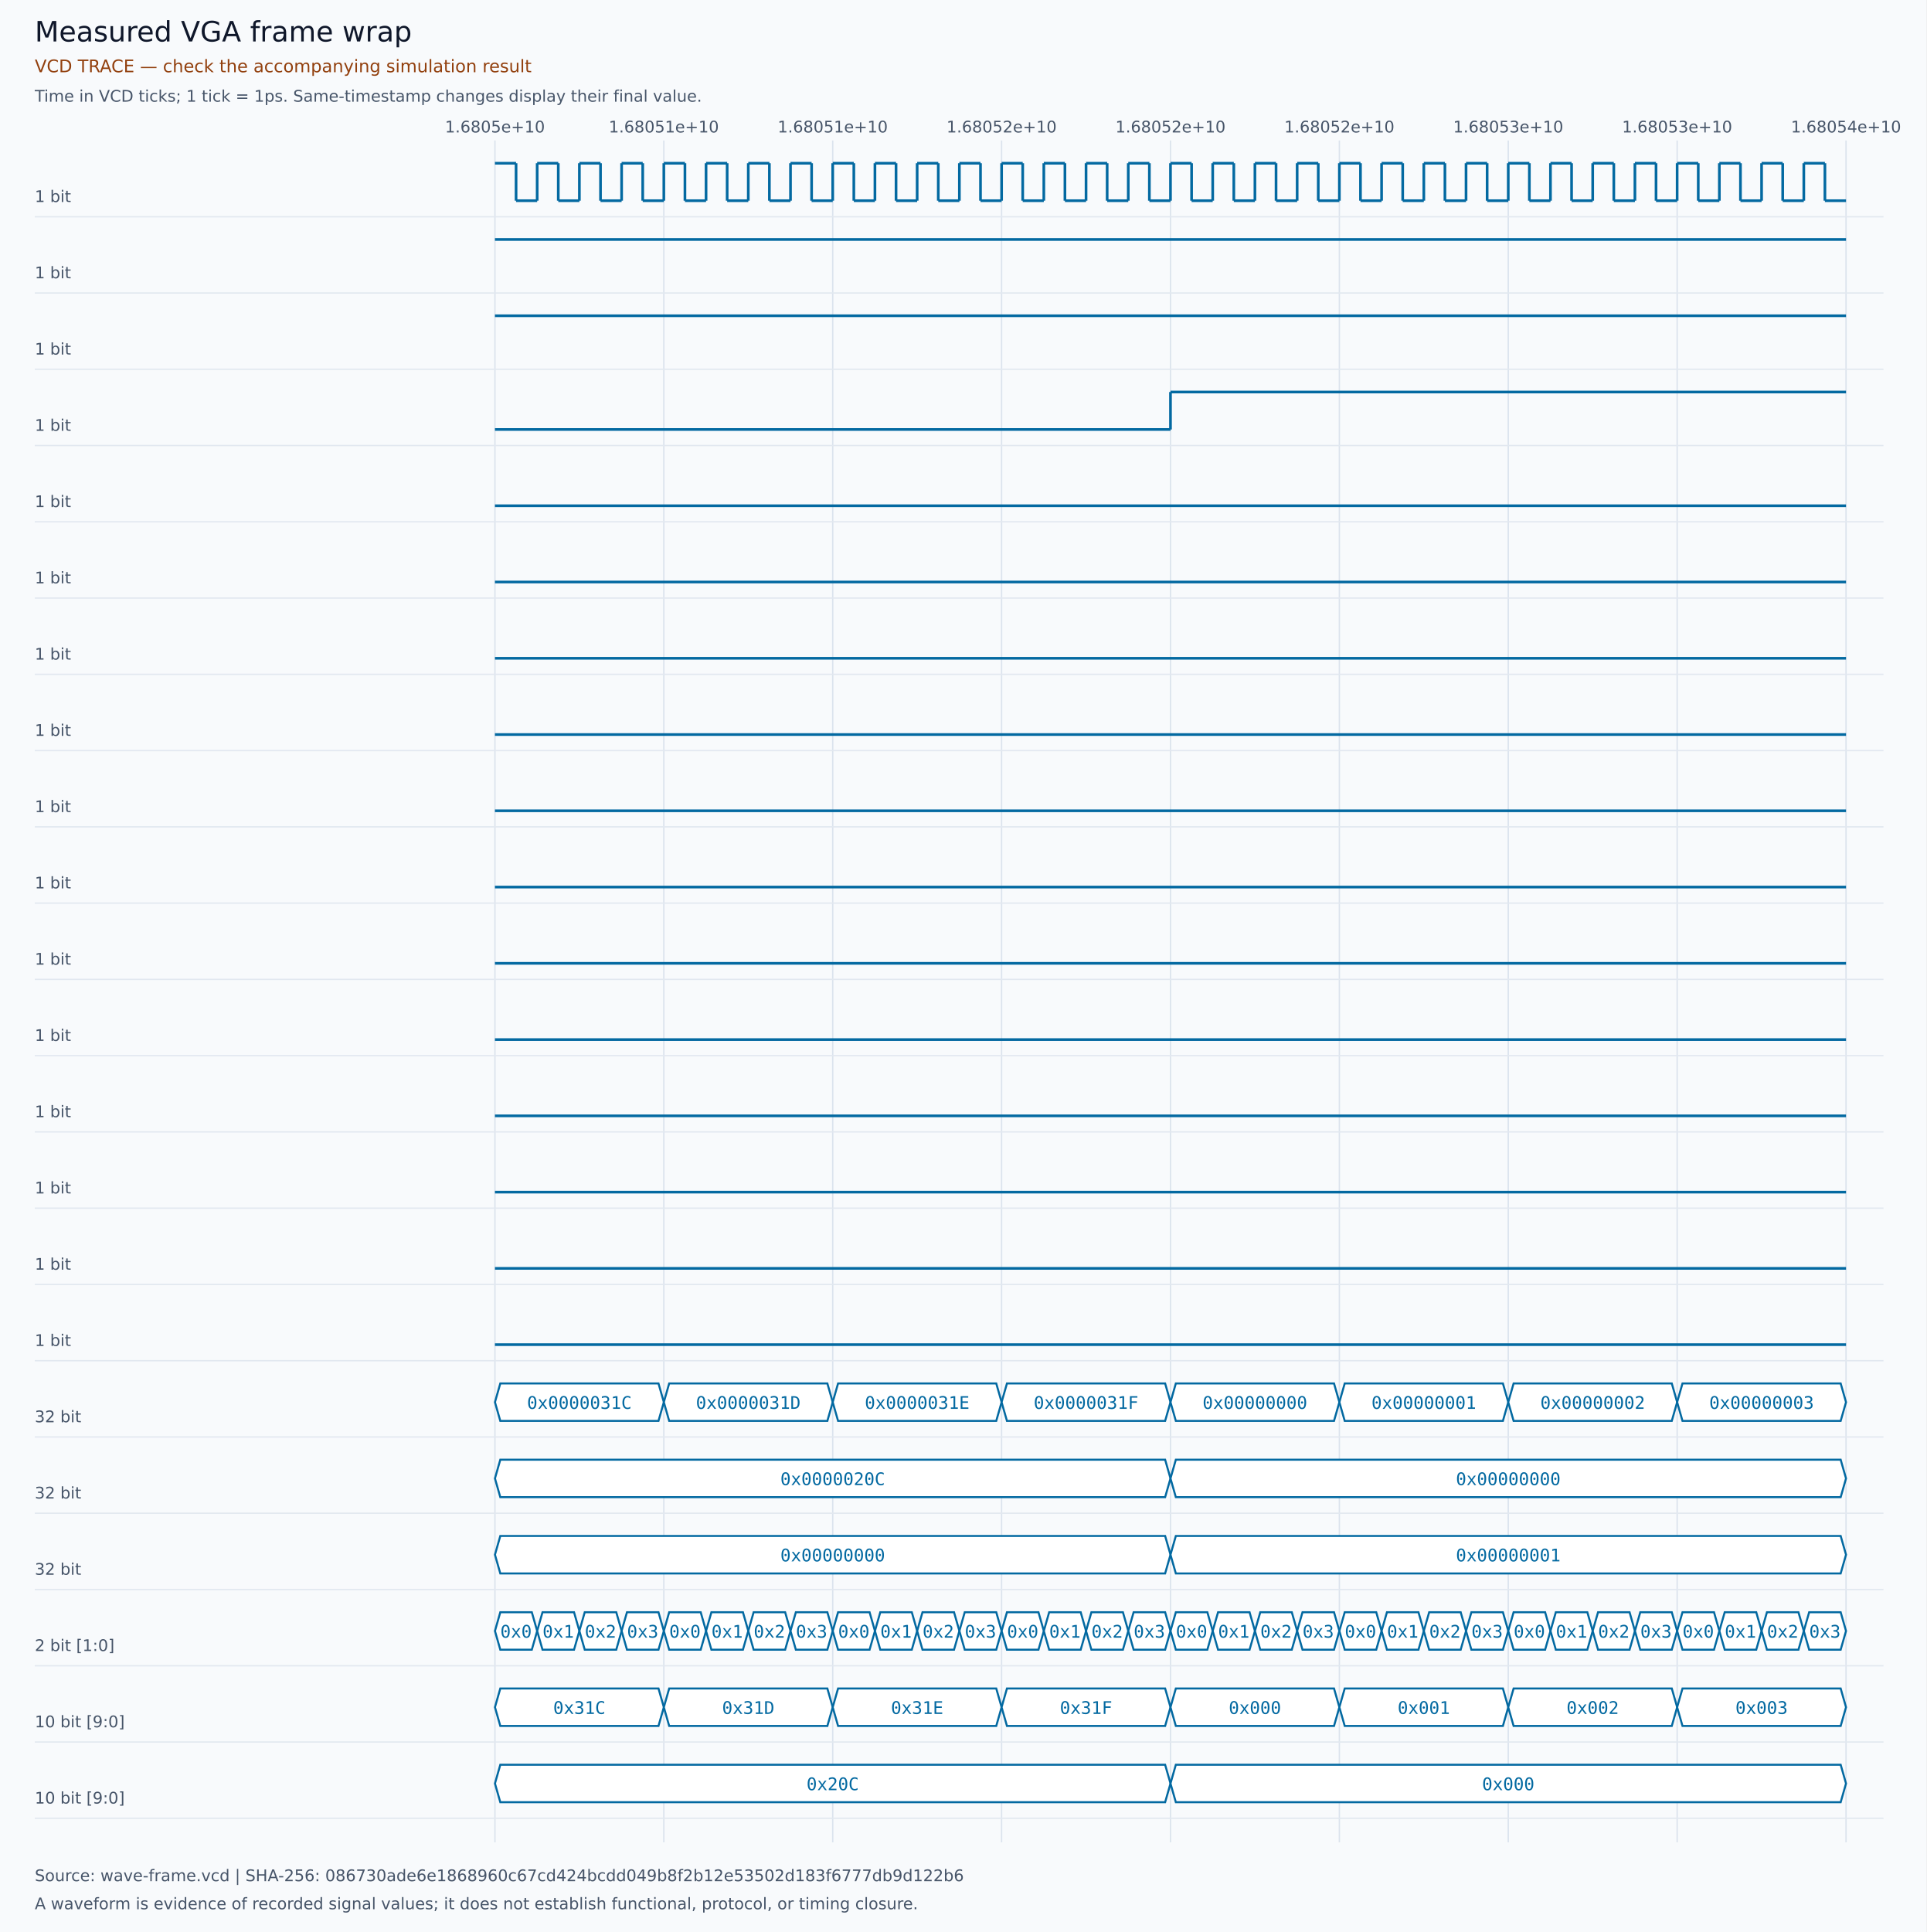
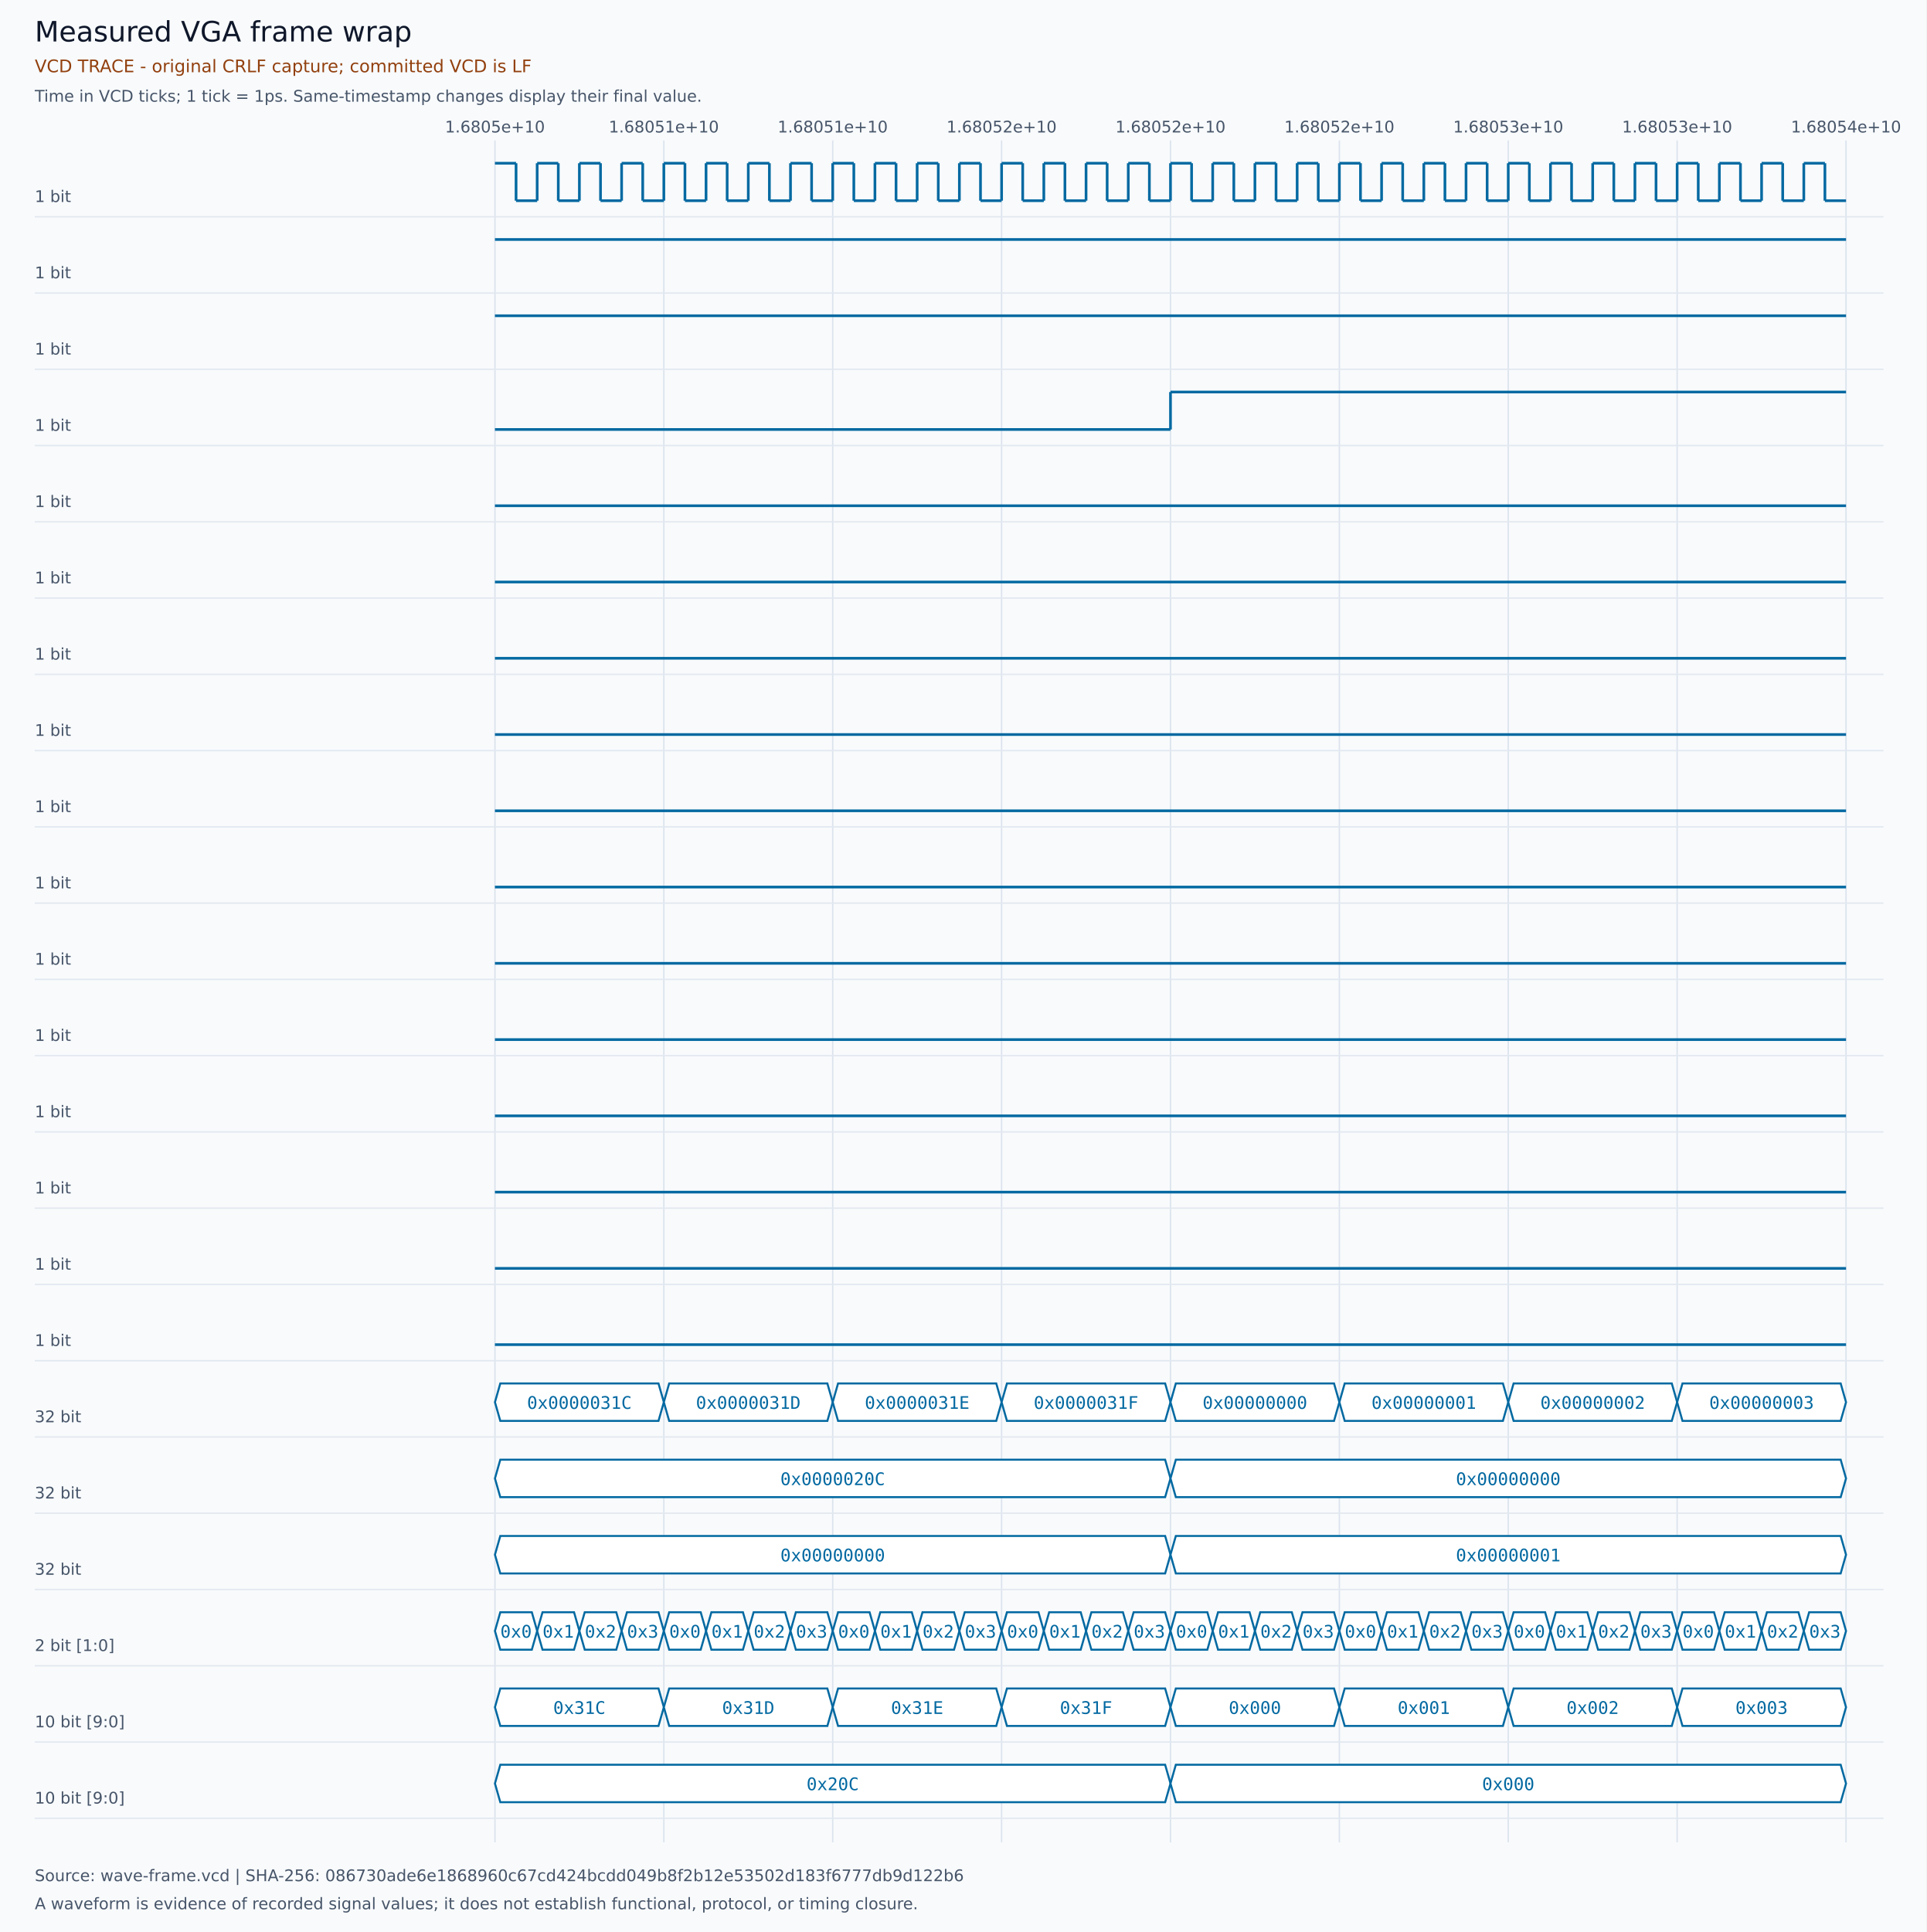
<svg xmlns="http://www.w3.org/2000/svg" width="1440" height="1444" viewBox="0 0 1440 1444">
  <rect width="100%" height="100%" fill="#f8fafc" />
  <style>text{font-family:DejaVu Sans,Arial,sans-serif} .signal{font-family:DejaVu Sans Mono,monospace;font-size:13px} .small{font-size:12px;fill:#475569}</style>
  <text x="26" y="31" font-size="21" fill="#0f172a">Measured VGA frame wrap</text>
-   <text x="26" y="54" font-size="13" fill="#92400e">VCD TRACE — check the accompanying simulation result</text>
+   <text x="26" y="54" font-size="13" fill="#92400e">VCD TRACE - original CRLF capture; committed VCD is LF</text>
  <text x="26" y="76" class="small">Time in VCD ticks; 1 tick = 1ps. Same-timestamp changes display their final value.</text>
  <path d="M370.00,105 V1377" stroke="#dbe3ed" />
  <text x="370.00" y="99" text-anchor="middle" class="small">1.6805e+10</text>
  <path d="M496.25,105 V1377" stroke="#dbe3ed" />
  <text x="496.25" y="99" text-anchor="middle" class="small">1.68051e+10</text>
  <path d="M622.50,105 V1377" stroke="#dbe3ed" />
  <text x="622.50" y="99" text-anchor="middle" class="small">1.68051e+10</text>
  <path d="M748.75,105 V1377" stroke="#dbe3ed" />
  <text x="748.75" y="99" text-anchor="middle" class="small">1.68052e+10</text>
  <path d="M875.00,105 V1377" stroke="#dbe3ed" />
  <text x="875.00" y="99" text-anchor="middle" class="small">1.68052e+10</text>
  <path d="M1001.25,105 V1377" stroke="#dbe3ed" />
  <text x="1001.25" y="99" text-anchor="middle" class="small">1.68052e+10</text>
  <path d="M1127.50,105 V1377" stroke="#dbe3ed" />
  <text x="1127.50" y="99" text-anchor="middle" class="small">1.68053e+10</text>
  <path d="M1253.75,105 V1377" stroke="#dbe3ed" />
  <text x="1253.75" y="99" text-anchor="middle" class="small">1.68053e+10</text>
  <path d="M1380.00,105 V1377" stroke="#dbe3ed" />
  <text x="1380.00" y="99" text-anchor="middle" class="small">1.68054e+10</text>
  <text x="26" y="135" class="signal" />
  <text x="26" y="151" class="small">1 bit</text>
  <path d="M370.00,122 H385.78" stroke="#0369a1" stroke-width="2" />
  <path d="M385.78,122 V150" stroke="#0369a1" stroke-width="2" />
  <path d="M385.78,150 H401.56" stroke="#0369a1" stroke-width="2" />
  <path d="M401.56,150 V122" stroke="#0369a1" stroke-width="2" />
  <path d="M401.56,122 H417.34" stroke="#0369a1" stroke-width="2" />
  <path d="M417.34,122 V150" stroke="#0369a1" stroke-width="2" />
  <path d="M417.34,150 H433.12" stroke="#0369a1" stroke-width="2" />
  <path d="M433.12,150 V122" stroke="#0369a1" stroke-width="2" />
  <path d="M433.12,122 H448.91" stroke="#0369a1" stroke-width="2" />
  <path d="M448.91,122 V150" stroke="#0369a1" stroke-width="2" />
  <path d="M448.91,150 H464.69" stroke="#0369a1" stroke-width="2" />
  <path d="M464.69,150 V122" stroke="#0369a1" stroke-width="2" />
  <path d="M464.69,122 H480.47" stroke="#0369a1" stroke-width="2" />
  <path d="M480.47,122 V150" stroke="#0369a1" stroke-width="2" />
  <path d="M480.47,150 H496.25" stroke="#0369a1" stroke-width="2" />
  <path d="M496.25,150 V122" stroke="#0369a1" stroke-width="2" />
  <path d="M496.25,122 H512.03" stroke="#0369a1" stroke-width="2" />
  <path d="M512.03,122 V150" stroke="#0369a1" stroke-width="2" />
  <path d="M512.03,150 H527.81" stroke="#0369a1" stroke-width="2" />
  <path d="M527.81,150 V122" stroke="#0369a1" stroke-width="2" />
  <path d="M527.81,122 H543.59" stroke="#0369a1" stroke-width="2" />
  <path d="M543.59,122 V150" stroke="#0369a1" stroke-width="2" />
  <path d="M543.59,150 H559.38" stroke="#0369a1" stroke-width="2" />
  <path d="M559.38,150 V122" stroke="#0369a1" stroke-width="2" />
  <path d="M559.38,122 H575.16" stroke="#0369a1" stroke-width="2" />
  <path d="M575.16,122 V150" stroke="#0369a1" stroke-width="2" />
  <path d="M575.16,150 H590.94" stroke="#0369a1" stroke-width="2" />
  <path d="M590.94,150 V122" stroke="#0369a1" stroke-width="2" />
  <path d="M590.94,122 H606.72" stroke="#0369a1" stroke-width="2" />
  <path d="M606.72,122 V150" stroke="#0369a1" stroke-width="2" />
  <path d="M606.72,150 H622.50" stroke="#0369a1" stroke-width="2" />
  <path d="M622.50,150 V122" stroke="#0369a1" stroke-width="2" />
  <path d="M622.50,122 H638.28" stroke="#0369a1" stroke-width="2" />
  <path d="M638.28,122 V150" stroke="#0369a1" stroke-width="2" />
  <path d="M638.28,150 H654.06" stroke="#0369a1" stroke-width="2" />
  <path d="M654.06,150 V122" stroke="#0369a1" stroke-width="2" />
  <path d="M654.06,122 H669.84" stroke="#0369a1" stroke-width="2" />
  <path d="M669.84,122 V150" stroke="#0369a1" stroke-width="2" />
  <path d="M669.84,150 H685.62" stroke="#0369a1" stroke-width="2" />
  <path d="M685.62,150 V122" stroke="#0369a1" stroke-width="2" />
  <path d="M685.62,122 H701.41" stroke="#0369a1" stroke-width="2" />
  <path d="M701.41,122 V150" stroke="#0369a1" stroke-width="2" />
  <path d="M701.41,150 H717.19" stroke="#0369a1" stroke-width="2" />
  <path d="M717.19,150 V122" stroke="#0369a1" stroke-width="2" />
  <path d="M717.19,122 H732.97" stroke="#0369a1" stroke-width="2" />
  <path d="M732.97,122 V150" stroke="#0369a1" stroke-width="2" />
  <path d="M732.97,150 H748.75" stroke="#0369a1" stroke-width="2" />
  <path d="M748.75,150 V122" stroke="#0369a1" stroke-width="2" />
  <path d="M748.75,122 H764.53" stroke="#0369a1" stroke-width="2" />
  <path d="M764.53,122 V150" stroke="#0369a1" stroke-width="2" />
  <path d="M764.53,150 H780.31" stroke="#0369a1" stroke-width="2" />
  <path d="M780.31,150 V122" stroke="#0369a1" stroke-width="2" />
  <path d="M780.31,122 H796.09" stroke="#0369a1" stroke-width="2" />
  <path d="M796.09,122 V150" stroke="#0369a1" stroke-width="2" />
  <path d="M796.09,150 H811.88" stroke="#0369a1" stroke-width="2" />
  <path d="M811.88,150 V122" stroke="#0369a1" stroke-width="2" />
  <path d="M811.88,122 H827.66" stroke="#0369a1" stroke-width="2" />
  <path d="M827.66,122 V150" stroke="#0369a1" stroke-width="2" />
  <path d="M827.66,150 H843.44" stroke="#0369a1" stroke-width="2" />
  <path d="M843.44,150 V122" stroke="#0369a1" stroke-width="2" />
  <path d="M843.44,122 H859.22" stroke="#0369a1" stroke-width="2" />
  <path d="M859.22,122 V150" stroke="#0369a1" stroke-width="2" />
  <path d="M859.22,150 H875.00" stroke="#0369a1" stroke-width="2" />
  <path d="M875.00,150 V122" stroke="#0369a1" stroke-width="2" />
  <path d="M875.00,122 H890.78" stroke="#0369a1" stroke-width="2" />
  <path d="M890.78,122 V150" stroke="#0369a1" stroke-width="2" />
  <path d="M890.78,150 H906.56" stroke="#0369a1" stroke-width="2" />
  <path d="M906.56,150 V122" stroke="#0369a1" stroke-width="2" />
  <path d="M906.56,122 H922.34" stroke="#0369a1" stroke-width="2" />
  <path d="M922.34,122 V150" stroke="#0369a1" stroke-width="2" />
  <path d="M922.34,150 H938.12" stroke="#0369a1" stroke-width="2" />
  <path d="M938.12,150 V122" stroke="#0369a1" stroke-width="2" />
  <path d="M938.12,122 H953.91" stroke="#0369a1" stroke-width="2" />
  <path d="M953.91,122 V150" stroke="#0369a1" stroke-width="2" />
  <path d="M953.91,150 H969.69" stroke="#0369a1" stroke-width="2" />
  <path d="M969.69,150 V122" stroke="#0369a1" stroke-width="2" />
  <path d="M969.69,122 H985.47" stroke="#0369a1" stroke-width="2" />
  <path d="M985.47,122 V150" stroke="#0369a1" stroke-width="2" />
  <path d="M985.47,150 H1001.25" stroke="#0369a1" stroke-width="2" />
  <path d="M1001.25,150 V122" stroke="#0369a1" stroke-width="2" />
  <path d="M1001.25,122 H1017.03" stroke="#0369a1" stroke-width="2" />
  <path d="M1017.03,122 V150" stroke="#0369a1" stroke-width="2" />
  <path d="M1017.03,150 H1032.81" stroke="#0369a1" stroke-width="2" />
  <path d="M1032.81,150 V122" stroke="#0369a1" stroke-width="2" />
  <path d="M1032.81,122 H1048.59" stroke="#0369a1" stroke-width="2" />
  <path d="M1048.59,122 V150" stroke="#0369a1" stroke-width="2" />
  <path d="M1048.59,150 H1064.38" stroke="#0369a1" stroke-width="2" />
  <path d="M1064.38,150 V122" stroke="#0369a1" stroke-width="2" />
  <path d="M1064.38,122 H1080.16" stroke="#0369a1" stroke-width="2" />
  <path d="M1080.16,122 V150" stroke="#0369a1" stroke-width="2" />
  <path d="M1080.16,150 H1095.94" stroke="#0369a1" stroke-width="2" />
  <path d="M1095.94,150 V122" stroke="#0369a1" stroke-width="2" />
  <path d="M1095.94,122 H1111.72" stroke="#0369a1" stroke-width="2" />
  <path d="M1111.72,122 V150" stroke="#0369a1" stroke-width="2" />
  <path d="M1111.72,150 H1127.50" stroke="#0369a1" stroke-width="2" />
  <path d="M1127.50,150 V122" stroke="#0369a1" stroke-width="2" />
  <path d="M1127.50,122 H1143.28" stroke="#0369a1" stroke-width="2" />
  <path d="M1143.28,122 V150" stroke="#0369a1" stroke-width="2" />
  <path d="M1143.28,150 H1159.06" stroke="#0369a1" stroke-width="2" />
  <path d="M1159.06,150 V122" stroke="#0369a1" stroke-width="2" />
  <path d="M1159.06,122 H1174.84" stroke="#0369a1" stroke-width="2" />
  <path d="M1174.84,122 V150" stroke="#0369a1" stroke-width="2" />
  <path d="M1174.84,150 H1190.62" stroke="#0369a1" stroke-width="2" />
  <path d="M1190.62,150 V122" stroke="#0369a1" stroke-width="2" />
  <path d="M1190.62,122 H1206.41" stroke="#0369a1" stroke-width="2" />
  <path d="M1206.41,122 V150" stroke="#0369a1" stroke-width="2" />
  <path d="M1206.41,150 H1222.19" stroke="#0369a1" stroke-width="2" />
  <path d="M1222.19,150 V122" stroke="#0369a1" stroke-width="2" />
  <path d="M1222.19,122 H1237.97" stroke="#0369a1" stroke-width="2" />
  <path d="M1237.97,122 V150" stroke="#0369a1" stroke-width="2" />
  <path d="M1237.97,150 H1253.75" stroke="#0369a1" stroke-width="2" />
  <path d="M1253.75,150 V122" stroke="#0369a1" stroke-width="2" />
  <path d="M1253.75,122 H1269.53" stroke="#0369a1" stroke-width="2" />
  <path d="M1269.53,122 V150" stroke="#0369a1" stroke-width="2" />
  <path d="M1269.53,150 H1285.31" stroke="#0369a1" stroke-width="2" />
  <path d="M1285.31,150 V122" stroke="#0369a1" stroke-width="2" />
  <path d="M1285.31,122 H1301.09" stroke="#0369a1" stroke-width="2" />
  <path d="M1301.09,122 V150" stroke="#0369a1" stroke-width="2" />
  <path d="M1301.09,150 H1316.88" stroke="#0369a1" stroke-width="2" />
  <path d="M1316.88,150 V122" stroke="#0369a1" stroke-width="2" />
  <path d="M1316.88,122 H1332.66" stroke="#0369a1" stroke-width="2" />
  <path d="M1332.66,122 V150" stroke="#0369a1" stroke-width="2" />
  <path d="M1332.66,150 H1348.44" stroke="#0369a1" stroke-width="2" />
  <path d="M1348.44,150 V122" stroke="#0369a1" stroke-width="2" />
  <path d="M1348.44,122 H1364.22" stroke="#0369a1" stroke-width="2" />
  <path d="M1364.22,122 V150" stroke="#0369a1" stroke-width="2" />
  <path d="M1364.22,150 H1380.00" stroke="#0369a1" stroke-width="2" />
  <path d="M26,162 H1408" stroke="#e2e8f0" />
  <text x="26" y="192" class="signal" />
  <text x="26" y="208" class="small">1 bit</text>
  <path d="M370.00,179 H1380.00" stroke="#0369a1" stroke-width="2" />
  <path d="M26,219 H1408" stroke="#e2e8f0" />
  <text x="26" y="249" class="signal" />
  <text x="26" y="265" class="small">1 bit</text>
  <path d="M370.00,236 H1380.00" stroke="#0369a1" stroke-width="2" />
  <path d="M26,276 H1408" stroke="#e2e8f0" />
  <text x="26" y="306" class="signal" />
  <text x="26" y="322" class="small">1 bit</text>
  <path d="M370.00,321 H875.00" stroke="#0369a1" stroke-width="2" />
  <path d="M875.00,321 V293" stroke="#0369a1" stroke-width="2" />
  <path d="M875.00,293 H1380.00" stroke="#0369a1" stroke-width="2" />
  <path d="M26,333 H1408" stroke="#e2e8f0" />
  <text x="26" y="363" class="signal" />
  <text x="26" y="379" class="small">1 bit</text>
  <path d="M370.00,378 H1380.00" stroke="#0369a1" stroke-width="2" />
  <path d="M26,390 H1408" stroke="#e2e8f0" />
  <text x="26" y="420" class="signal" />
  <text x="26" y="436" class="small">1 bit</text>
  <path d="M370.00,435 H1380.00" stroke="#0369a1" stroke-width="2" />
  <path d="M26,447 H1408" stroke="#e2e8f0" />
  <text x="26" y="477" class="signal" />
  <text x="26" y="493" class="small">1 bit</text>
  <path d="M370.00,492 H1380.00" stroke="#0369a1" stroke-width="2" />
  <path d="M26,504 H1408" stroke="#e2e8f0" />
  <text x="26" y="534" class="signal" />
  <text x="26" y="550" class="small">1 bit</text>
  <path d="M370.00,549 H1380.00" stroke="#0369a1" stroke-width="2" />
  <path d="M26,561 H1408" stroke="#e2e8f0" />
  <text x="26" y="591" class="signal" />
  <text x="26" y="607" class="small">1 bit</text>
  <path d="M370.00,606 H1380.00" stroke="#0369a1" stroke-width="2" />
  <path d="M26,618 H1408" stroke="#e2e8f0" />
  <text x="26" y="648" class="signal" />
  <text x="26" y="664" class="small">1 bit</text>
  <path d="M370.00,663 H1380.00" stroke="#0369a1" stroke-width="2" />
  <path d="M26,675 H1408" stroke="#e2e8f0" />
  <text x="26" y="705" class="signal" />
  <text x="26" y="721" class="small">1 bit</text>
  <path d="M370.00,720 H1380.00" stroke="#0369a1" stroke-width="2" />
  <path d="M26,732 H1408" stroke="#e2e8f0" />
  <text x="26" y="762" class="signal" />
  <text x="26" y="778" class="small">1 bit</text>
  <path d="M370.00,777 H1380.00" stroke="#0369a1" stroke-width="2" />
  <path d="M26,789 H1408" stroke="#e2e8f0" />
  <text x="26" y="819" class="signal" />
  <text x="26" y="835" class="small">1 bit</text>
  <path d="M370.00,834 H1380.00" stroke="#0369a1" stroke-width="2" />
  <path d="M26,846 H1408" stroke="#e2e8f0" />
  <text x="26" y="876" class="signal" />
  <text x="26" y="892" class="small">1 bit</text>
  <path d="M370.00,891 H1380.00" stroke="#0369a1" stroke-width="2" />
  <path d="M26,903 H1408" stroke="#e2e8f0" />
  <text x="26" y="933" class="signal" />
  <text x="26" y="949" class="small">1 bit</text>
  <path d="M370.00,948 H1380.00" stroke="#0369a1" stroke-width="2" />
  <path d="M26,960 H1408" stroke="#e2e8f0" />
  <text x="26" y="990" class="signal" />
  <text x="26" y="1006" class="small">1 bit</text>
  <path d="M370.00,1005 H1380.00" stroke="#0369a1" stroke-width="2" />
  <path d="M26,1017 H1408" stroke="#e2e8f0" />
  <text x="26" y="1047" class="signal" />
  <text x="26" y="1063" class="small">32 bit</text>
  <polygon points="370.00,1048 374.00,1034 492.25,1034 496.25,1048 492.25,1062 374.00,1062" fill="#fff" stroke="#0369a1" stroke-width="1.5" />
  <text x="433.12" y="1053" text-anchor="middle" class="signal" fill="#0369a1">0x0000031C</text>
  <polygon points="496.25,1048 500.25,1034 618.50,1034 622.50,1048 618.50,1062 500.25,1062" fill="#fff" stroke="#0369a1" stroke-width="1.5" />
  <text x="559.38" y="1053" text-anchor="middle" class="signal" fill="#0369a1">0x0000031D</text>
  <polygon points="622.50,1048 626.50,1034 744.75,1034 748.75,1048 744.75,1062 626.50,1062" fill="#fff" stroke="#0369a1" stroke-width="1.5" />
  <text x="685.62" y="1053" text-anchor="middle" class="signal" fill="#0369a1">0x0000031E</text>
  <polygon points="748.75,1048 752.75,1034 871.00,1034 875.00,1048 871.00,1062 752.75,1062" fill="#fff" stroke="#0369a1" stroke-width="1.5" />
  <text x="811.88" y="1053" text-anchor="middle" class="signal" fill="#0369a1">0x0000031F</text>
  <polygon points="875.00,1048 879.00,1034 997.25,1034 1001.25,1048 997.25,1062 879.00,1062" fill="#fff" stroke="#0369a1" stroke-width="1.5" />
  <text x="938.12" y="1053" text-anchor="middle" class="signal" fill="#0369a1">0x00000000</text>
  <polygon points="1001.25,1048 1005.25,1034 1123.50,1034 1127.50,1048 1123.50,1062 1005.25,1062" fill="#fff" stroke="#0369a1" stroke-width="1.5" />
  <text x="1064.38" y="1053" text-anchor="middle" class="signal" fill="#0369a1">0x00000001</text>
  <polygon points="1127.50,1048 1131.50,1034 1249.75,1034 1253.75,1048 1249.75,1062 1131.50,1062" fill="#fff" stroke="#0369a1" stroke-width="1.5" />
  <text x="1190.62" y="1053" text-anchor="middle" class="signal" fill="#0369a1">0x00000002</text>
  <polygon points="1253.75,1048 1257.75,1034 1376.00,1034 1380.00,1048 1376.00,1062 1257.75,1062" fill="#fff" stroke="#0369a1" stroke-width="1.5" />
  <text x="1316.88" y="1053" text-anchor="middle" class="signal" fill="#0369a1">0x00000003</text>
  <path d="M26,1074 H1408" stroke="#e2e8f0" />
  <text x="26" y="1104" class="signal" />
  <text x="26" y="1120" class="small">32 bit</text>
  <polygon points="370.00,1105 374.00,1091 871.00,1091 875.00,1105 871.00,1119 374.00,1119" fill="#fff" stroke="#0369a1" stroke-width="1.5" />
  <text x="622.50" y="1110" text-anchor="middle" class="signal" fill="#0369a1">0x0000020C</text>
  <polygon points="875.00,1105 879.00,1091 1376.00,1091 1380.00,1105 1376.00,1119 879.00,1119" fill="#fff" stroke="#0369a1" stroke-width="1.5" />
  <text x="1127.50" y="1110" text-anchor="middle" class="signal" fill="#0369a1">0x00000000</text>
  <path d="M26,1131 H1408" stroke="#e2e8f0" />
  <text x="26" y="1161" class="signal" />
  <text x="26" y="1177" class="small">32 bit</text>
  <polygon points="370.00,1162 374.00,1148 871.00,1148 875.00,1162 871.00,1176 374.00,1176" fill="#fff" stroke="#0369a1" stroke-width="1.5" />
  <text x="622.50" y="1167" text-anchor="middle" class="signal" fill="#0369a1">0x00000000</text>
  <polygon points="875.00,1162 879.00,1148 1376.00,1148 1380.00,1162 1376.00,1176 879.00,1176" fill="#fff" stroke="#0369a1" stroke-width="1.5" />
  <text x="1127.50" y="1167" text-anchor="middle" class="signal" fill="#0369a1">0x00000001</text>
  <path d="M26,1188 H1408" stroke="#e2e8f0" />
  <text x="26" y="1218" class="signal" />
  <text x="26" y="1234" class="small">2 bit [1:0]</text>
  <polygon points="370.00,1219 374.00,1205 397.56,1205 401.56,1219 397.56,1233 374.00,1233" fill="#fff" stroke="#0369a1" stroke-width="1.5" />
  <text x="385.78" y="1224" text-anchor="middle" class="signal" fill="#0369a1">0x0</text>
  <polygon points="401.56,1219 405.56,1205 429.12,1205 433.12,1219 429.12,1233 405.56,1233" fill="#fff" stroke="#0369a1" stroke-width="1.5" />
  <text x="417.34" y="1224" text-anchor="middle" class="signal" fill="#0369a1">0x1</text>
  <polygon points="433.12,1219 437.12,1205 460.69,1205 464.69,1219 460.69,1233 437.12,1233" fill="#fff" stroke="#0369a1" stroke-width="1.5" />
  <text x="448.91" y="1224" text-anchor="middle" class="signal" fill="#0369a1">0x2</text>
  <polygon points="464.69,1219 468.69,1205 492.25,1205 496.25,1219 492.25,1233 468.69,1233" fill="#fff" stroke="#0369a1" stroke-width="1.5" />
  <text x="480.47" y="1224" text-anchor="middle" class="signal" fill="#0369a1">0x3</text>
  <polygon points="496.25,1219 500.25,1205 523.81,1205 527.81,1219 523.81,1233 500.25,1233" fill="#fff" stroke="#0369a1" stroke-width="1.5" />
  <text x="512.03" y="1224" text-anchor="middle" class="signal" fill="#0369a1">0x0</text>
  <polygon points="527.81,1219 531.81,1205 555.38,1205 559.38,1219 555.38,1233 531.81,1233" fill="#fff" stroke="#0369a1" stroke-width="1.5" />
  <text x="543.59" y="1224" text-anchor="middle" class="signal" fill="#0369a1">0x1</text>
  <polygon points="559.38,1219 563.38,1205 586.94,1205 590.94,1219 586.94,1233 563.38,1233" fill="#fff" stroke="#0369a1" stroke-width="1.5" />
  <text x="575.16" y="1224" text-anchor="middle" class="signal" fill="#0369a1">0x2</text>
  <polygon points="590.94,1219 594.94,1205 618.50,1205 622.50,1219 618.50,1233 594.94,1233" fill="#fff" stroke="#0369a1" stroke-width="1.5" />
  <text x="606.72" y="1224" text-anchor="middle" class="signal" fill="#0369a1">0x3</text>
  <polygon points="622.50,1219 626.50,1205 650.06,1205 654.06,1219 650.06,1233 626.50,1233" fill="#fff" stroke="#0369a1" stroke-width="1.5" />
  <text x="638.28" y="1224" text-anchor="middle" class="signal" fill="#0369a1">0x0</text>
  <polygon points="654.06,1219 658.06,1205 681.62,1205 685.62,1219 681.62,1233 658.06,1233" fill="#fff" stroke="#0369a1" stroke-width="1.5" />
  <text x="669.84" y="1224" text-anchor="middle" class="signal" fill="#0369a1">0x1</text>
  <polygon points="685.62,1219 689.62,1205 713.19,1205 717.19,1219 713.19,1233 689.62,1233" fill="#fff" stroke="#0369a1" stroke-width="1.5" />
  <text x="701.41" y="1224" text-anchor="middle" class="signal" fill="#0369a1">0x2</text>
  <polygon points="717.19,1219 721.19,1205 744.75,1205 748.75,1219 744.75,1233 721.19,1233" fill="#fff" stroke="#0369a1" stroke-width="1.5" />
  <text x="732.97" y="1224" text-anchor="middle" class="signal" fill="#0369a1">0x3</text>
  <polygon points="748.75,1219 752.75,1205 776.31,1205 780.31,1219 776.31,1233 752.75,1233" fill="#fff" stroke="#0369a1" stroke-width="1.5" />
  <text x="764.53" y="1224" text-anchor="middle" class="signal" fill="#0369a1">0x0</text>
  <polygon points="780.31,1219 784.31,1205 807.88,1205 811.88,1219 807.88,1233 784.31,1233" fill="#fff" stroke="#0369a1" stroke-width="1.5" />
  <text x="796.09" y="1224" text-anchor="middle" class="signal" fill="#0369a1">0x1</text>
  <polygon points="811.88,1219 815.88,1205 839.44,1205 843.44,1219 839.44,1233 815.88,1233" fill="#fff" stroke="#0369a1" stroke-width="1.5" />
  <text x="827.66" y="1224" text-anchor="middle" class="signal" fill="#0369a1">0x2</text>
  <polygon points="843.44,1219 847.44,1205 871.00,1205 875.00,1219 871.00,1233 847.44,1233" fill="#fff" stroke="#0369a1" stroke-width="1.5" />
  <text x="859.22" y="1224" text-anchor="middle" class="signal" fill="#0369a1">0x3</text>
  <polygon points="875.00,1219 879.00,1205 902.56,1205 906.56,1219 902.56,1233 879.00,1233" fill="#fff" stroke="#0369a1" stroke-width="1.5" />
  <text x="890.78" y="1224" text-anchor="middle" class="signal" fill="#0369a1">0x0</text>
  <polygon points="906.56,1219 910.56,1205 934.12,1205 938.12,1219 934.12,1233 910.56,1233" fill="#fff" stroke="#0369a1" stroke-width="1.5" />
  <text x="922.34" y="1224" text-anchor="middle" class="signal" fill="#0369a1">0x1</text>
  <polygon points="938.12,1219 942.12,1205 965.69,1205 969.69,1219 965.69,1233 942.12,1233" fill="#fff" stroke="#0369a1" stroke-width="1.5" />
  <text x="953.91" y="1224" text-anchor="middle" class="signal" fill="#0369a1">0x2</text>
  <polygon points="969.69,1219 973.69,1205 997.25,1205 1001.25,1219 997.25,1233 973.69,1233" fill="#fff" stroke="#0369a1" stroke-width="1.5" />
  <text x="985.47" y="1224" text-anchor="middle" class="signal" fill="#0369a1">0x3</text>
  <polygon points="1001.25,1219 1005.25,1205 1028.81,1205 1032.81,1219 1028.81,1233 1005.25,1233" fill="#fff" stroke="#0369a1" stroke-width="1.5" />
  <text x="1017.03" y="1224" text-anchor="middle" class="signal" fill="#0369a1">0x0</text>
  <polygon points="1032.81,1219 1036.81,1205 1060.38,1205 1064.38,1219 1060.38,1233 1036.81,1233" fill="#fff" stroke="#0369a1" stroke-width="1.5" />
  <text x="1048.59" y="1224" text-anchor="middle" class="signal" fill="#0369a1">0x1</text>
  <polygon points="1064.38,1219 1068.38,1205 1091.94,1205 1095.94,1219 1091.94,1233 1068.38,1233" fill="#fff" stroke="#0369a1" stroke-width="1.5" />
  <text x="1080.16" y="1224" text-anchor="middle" class="signal" fill="#0369a1">0x2</text>
  <polygon points="1095.94,1219 1099.94,1205 1123.50,1205 1127.50,1219 1123.50,1233 1099.94,1233" fill="#fff" stroke="#0369a1" stroke-width="1.5" />
  <text x="1111.72" y="1224" text-anchor="middle" class="signal" fill="#0369a1">0x3</text>
  <polygon points="1127.50,1219 1131.50,1205 1155.06,1205 1159.06,1219 1155.06,1233 1131.50,1233" fill="#fff" stroke="#0369a1" stroke-width="1.5" />
  <text x="1143.28" y="1224" text-anchor="middle" class="signal" fill="#0369a1">0x0</text>
  <polygon points="1159.06,1219 1163.06,1205 1186.62,1205 1190.62,1219 1186.62,1233 1163.06,1233" fill="#fff" stroke="#0369a1" stroke-width="1.5" />
  <text x="1174.84" y="1224" text-anchor="middle" class="signal" fill="#0369a1">0x1</text>
  <polygon points="1190.62,1219 1194.62,1205 1218.19,1205 1222.19,1219 1218.19,1233 1194.62,1233" fill="#fff" stroke="#0369a1" stroke-width="1.5" />
  <text x="1206.41" y="1224" text-anchor="middle" class="signal" fill="#0369a1">0x2</text>
  <polygon points="1222.19,1219 1226.19,1205 1249.75,1205 1253.75,1219 1249.75,1233 1226.19,1233" fill="#fff" stroke="#0369a1" stroke-width="1.5" />
  <text x="1237.97" y="1224" text-anchor="middle" class="signal" fill="#0369a1">0x3</text>
  <polygon points="1253.75,1219 1257.75,1205 1281.31,1205 1285.31,1219 1281.31,1233 1257.75,1233" fill="#fff" stroke="#0369a1" stroke-width="1.5" />
  <text x="1269.53" y="1224" text-anchor="middle" class="signal" fill="#0369a1">0x0</text>
  <polygon points="1285.31,1219 1289.31,1205 1312.88,1205 1316.88,1219 1312.88,1233 1289.31,1233" fill="#fff" stroke="#0369a1" stroke-width="1.5" />
  <text x="1301.09" y="1224" text-anchor="middle" class="signal" fill="#0369a1">0x1</text>
  <polygon points="1316.88,1219 1320.88,1205 1344.44,1205 1348.44,1219 1344.44,1233 1320.88,1233" fill="#fff" stroke="#0369a1" stroke-width="1.5" />
  <text x="1332.66" y="1224" text-anchor="middle" class="signal" fill="#0369a1">0x2</text>
  <polygon points="1348.44,1219 1352.44,1205 1376.00,1205 1380.00,1219 1376.00,1233 1352.44,1233" fill="#fff" stroke="#0369a1" stroke-width="1.5" />
  <text x="1364.22" y="1224" text-anchor="middle" class="signal" fill="#0369a1">0x3</text>
  <path d="M26,1245 H1408" stroke="#e2e8f0" />
  <text x="26" y="1275" class="signal" />
  <text x="26" y="1291" class="small">10 bit [9:0]</text>
  <polygon points="370.00,1276 374.00,1262 492.25,1262 496.25,1276 492.25,1290 374.00,1290" fill="#fff" stroke="#0369a1" stroke-width="1.5" />
  <text x="433.12" y="1281" text-anchor="middle" class="signal" fill="#0369a1">0x31C</text>
  <polygon points="496.25,1276 500.25,1262 618.50,1262 622.50,1276 618.50,1290 500.25,1290" fill="#fff" stroke="#0369a1" stroke-width="1.5" />
  <text x="559.38" y="1281" text-anchor="middle" class="signal" fill="#0369a1">0x31D</text>
  <polygon points="622.50,1276 626.50,1262 744.75,1262 748.75,1276 744.75,1290 626.50,1290" fill="#fff" stroke="#0369a1" stroke-width="1.5" />
  <text x="685.62" y="1281" text-anchor="middle" class="signal" fill="#0369a1">0x31E</text>
  <polygon points="748.75,1276 752.75,1262 871.00,1262 875.00,1276 871.00,1290 752.75,1290" fill="#fff" stroke="#0369a1" stroke-width="1.5" />
  <text x="811.88" y="1281" text-anchor="middle" class="signal" fill="#0369a1">0x31F</text>
  <polygon points="875.00,1276 879.00,1262 997.25,1262 1001.25,1276 997.25,1290 879.00,1290" fill="#fff" stroke="#0369a1" stroke-width="1.5" />
  <text x="938.12" y="1281" text-anchor="middle" class="signal" fill="#0369a1">0x000</text>
  <polygon points="1001.25,1276 1005.25,1262 1123.50,1262 1127.50,1276 1123.50,1290 1005.25,1290" fill="#fff" stroke="#0369a1" stroke-width="1.5" />
  <text x="1064.38" y="1281" text-anchor="middle" class="signal" fill="#0369a1">0x001</text>
  <polygon points="1127.50,1276 1131.50,1262 1249.75,1262 1253.75,1276 1249.75,1290 1131.50,1290" fill="#fff" stroke="#0369a1" stroke-width="1.5" />
  <text x="1190.62" y="1281" text-anchor="middle" class="signal" fill="#0369a1">0x002</text>
  <polygon points="1253.75,1276 1257.75,1262 1376.00,1262 1380.00,1276 1376.00,1290 1257.75,1290" fill="#fff" stroke="#0369a1" stroke-width="1.5" />
  <text x="1316.88" y="1281" text-anchor="middle" class="signal" fill="#0369a1">0x003</text>
  <path d="M26,1302 H1408" stroke="#e2e8f0" />
  <text x="26" y="1332" class="signal" />
  <text x="26" y="1348" class="small">10 bit [9:0]</text>
  <polygon points="370.00,1333 374.00,1319 871.00,1319 875.00,1333 871.00,1347 374.00,1347" fill="#fff" stroke="#0369a1" stroke-width="1.5" />
  <text x="622.50" y="1338" text-anchor="middle" class="signal" fill="#0369a1">0x20C</text>
  <polygon points="875.00,1333 879.00,1319 1376.00,1319 1380.00,1333 1376.00,1347 879.00,1347" fill="#fff" stroke="#0369a1" stroke-width="1.5" />
  <text x="1127.50" y="1338" text-anchor="middle" class="signal" fill="#0369a1">0x000</text>
  <path d="M26,1359 H1408" stroke="#e2e8f0" />
  <text x="26" y="1406" class="small">Source: wave-frame.vcd | SHA-256: 086730ade6e1868960c67cd424bcdd049b8f2b12e53502d183f6777db9d122b6</text>
  <text x="26" y="1427" class="small">A waveform is evidence of recorded signal values; it does not establish functional, protocol, or timing closure.</text>
</svg>
